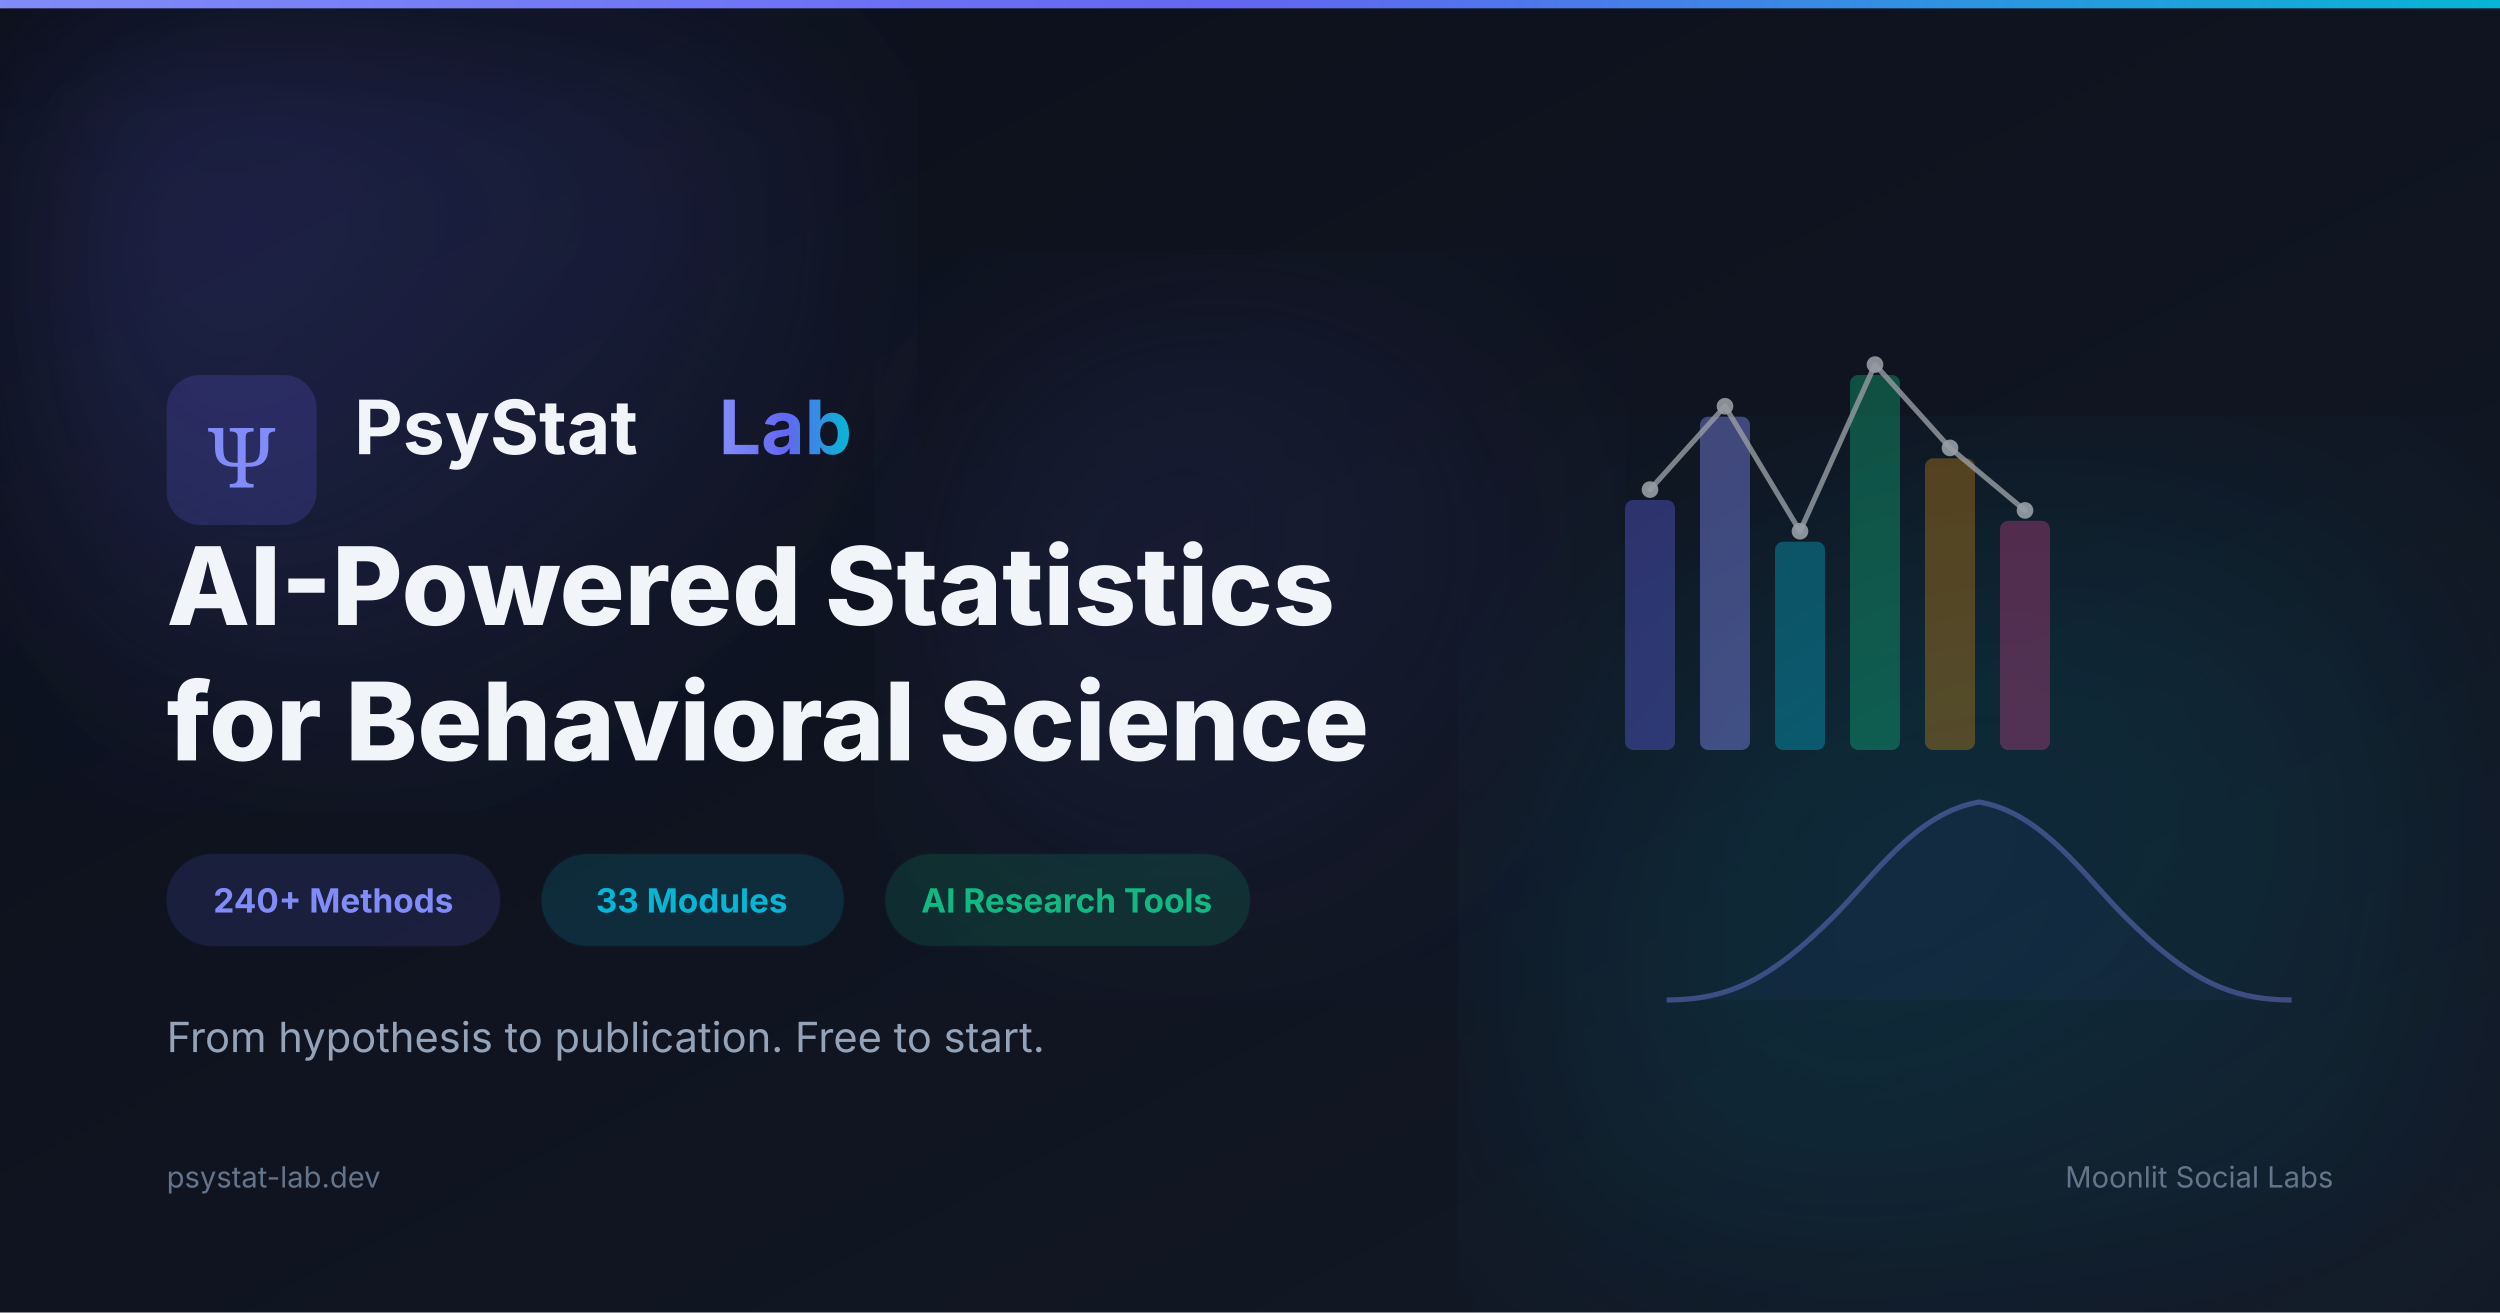
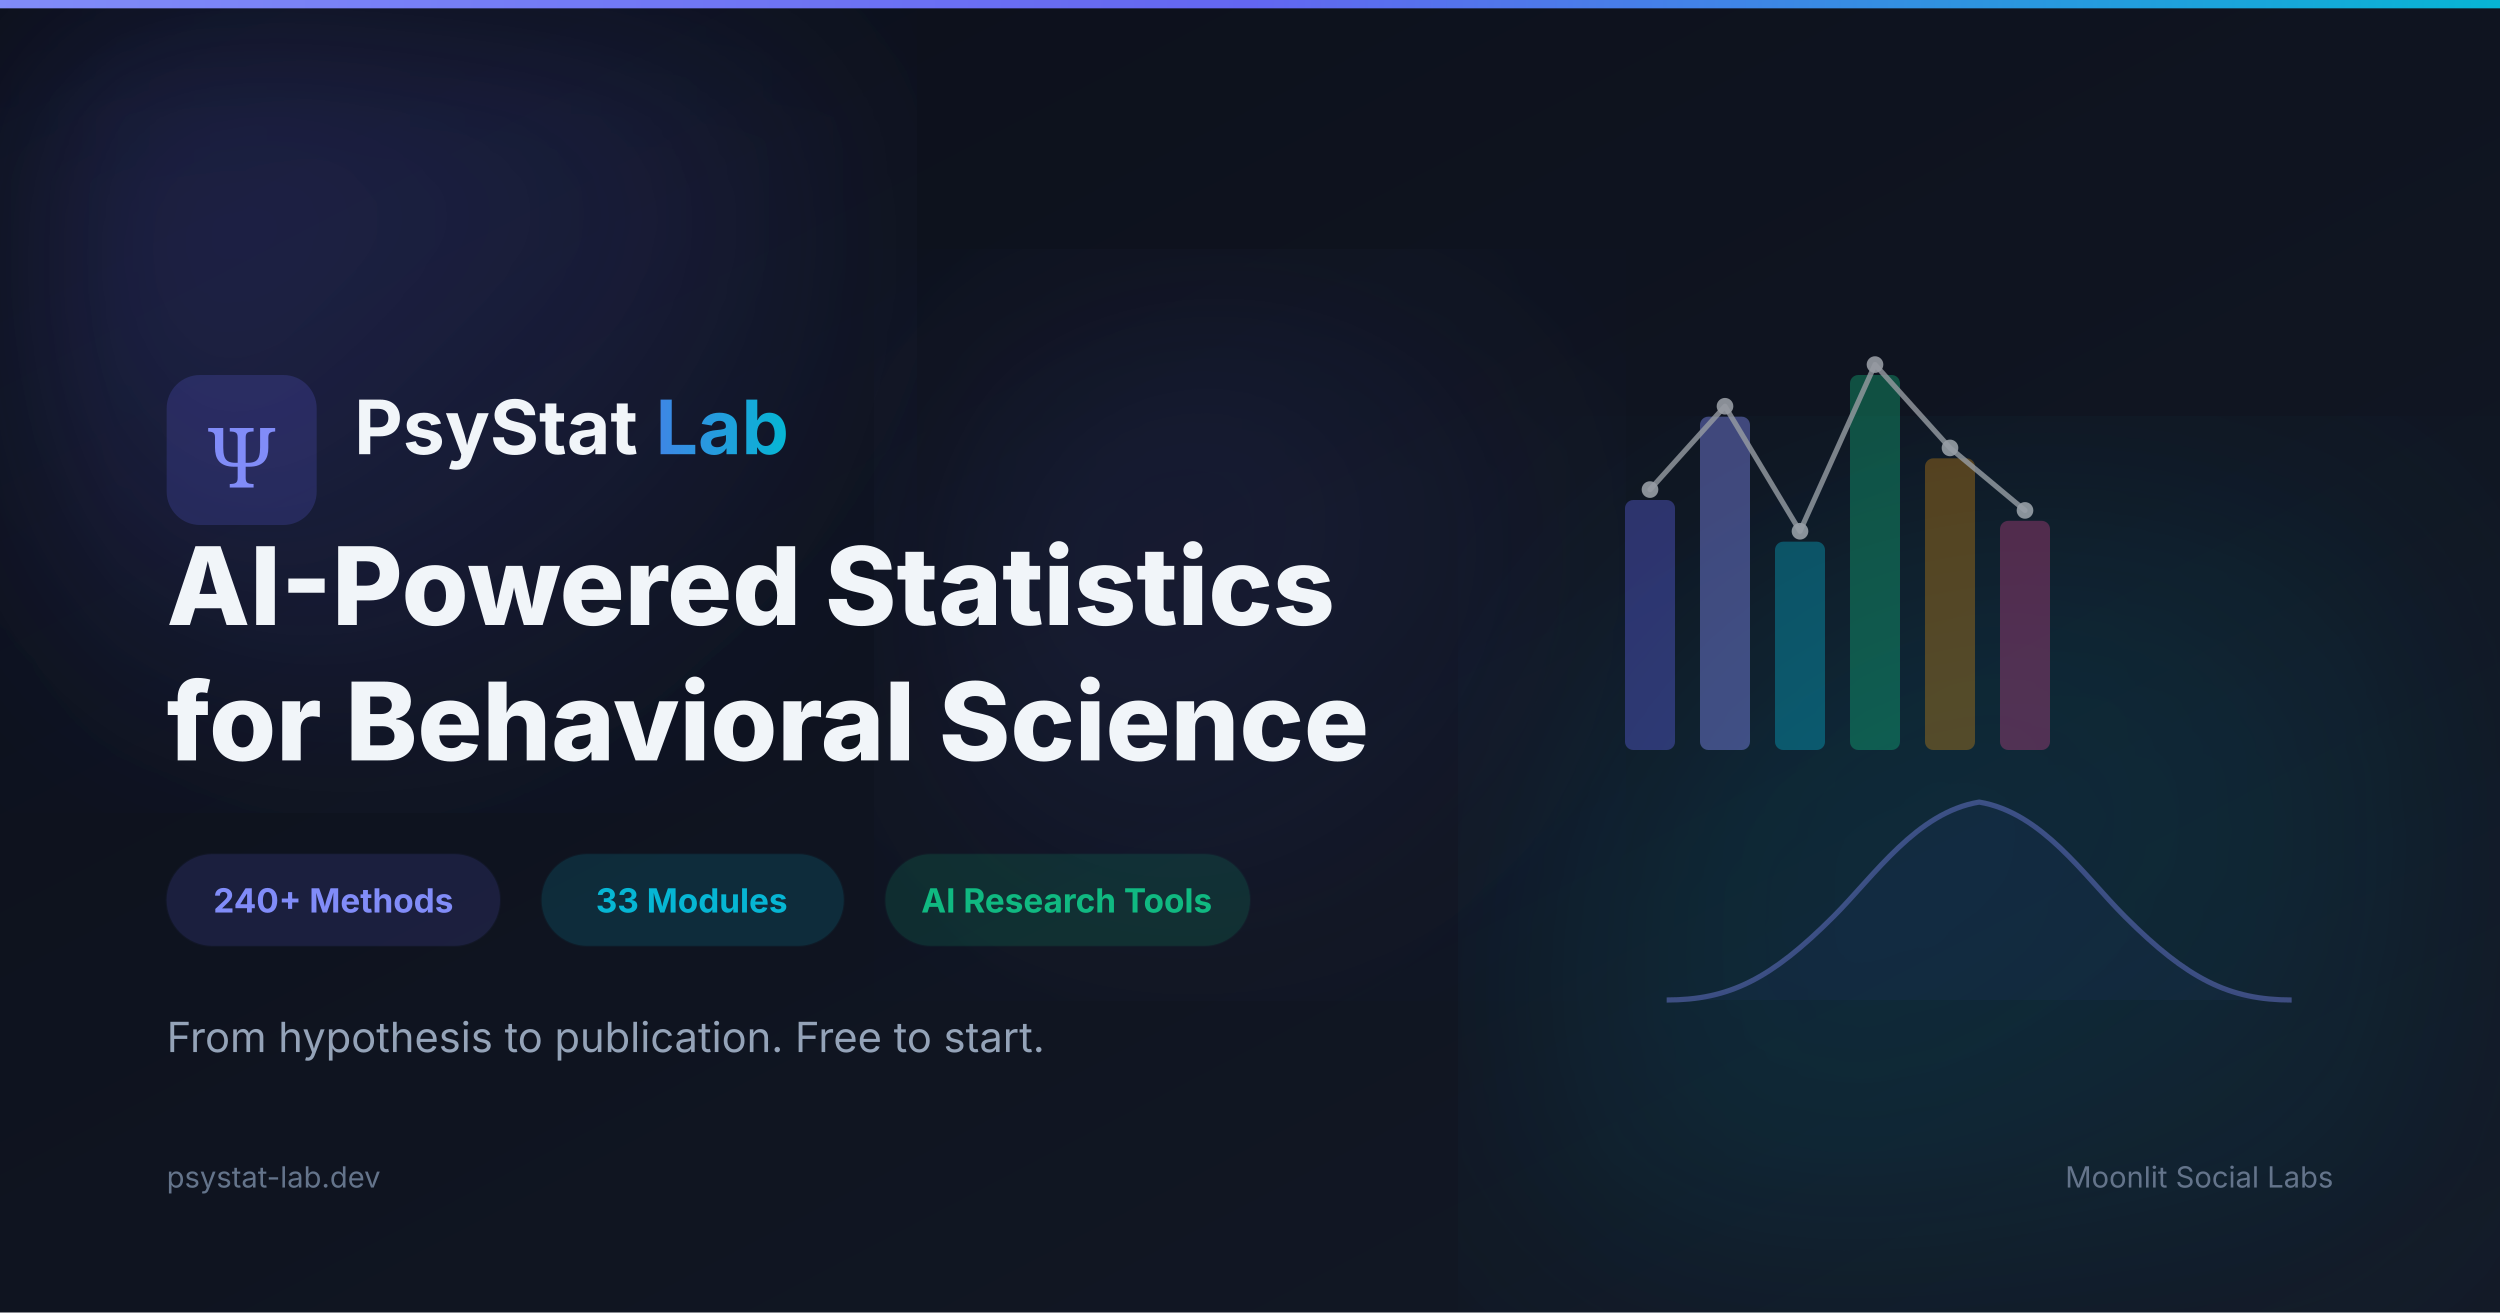
<svg xmlns="http://www.w3.org/2000/svg" width="1200" height="630" viewBox="0 0 1200 630">
  <defs>
    <linearGradient id="bg" x1="0" y1="0" x2="1" y2="1">
      <stop offset="0%" stop-color="#0B0F1A" />
      <stop offset="100%" stop-color="#131926" />
    </linearGradient>
    <linearGradient id="accent" x1="0" y1="0" x2="1" y2="0">
      <stop offset="0%" stop-color="#818CF8" />
      <stop offset="50%" stop-color="#6366F1" />
      <stop offset="100%" stop-color="#06B6D4" />
    </linearGradient>
    <linearGradient id="orb1" x1="0" y1="0" x2="1" y2="1">
      <stop offset="0%" stop-color="#6366F1" stop-opacity="0.3" />
      <stop offset="100%" stop-color="#6366F1" stop-opacity="0" />
    </linearGradient>
    <linearGradient id="orb2" x1="0" y1="0" x2="1" y2="1">
      <stop offset="0%" stop-color="#06B6D4" stop-opacity="0.2" />
      <stop offset="100%" stop-color="#06B6D4" stop-opacity="0" />
    </linearGradient>
    <filter id="blur1">
      <feGaussianBlur stdDeviation="60" />
    </filter>
    <filter id="blur2">
      <feGaussianBlur stdDeviation="80" />
    </filter>
  </defs>
  <rect width="1200" height="630" fill="url(#bg)" />
  <circle cx="200" cy="150" r="200" fill="url(#orb1)" filter="url(#blur1)" />
  <circle cx="1000" cy="500" r="250" fill="url(#orb2)" filter="url(#blur2)" />
  <circle cx="600" cy="300" r="150" fill="url(#orb1)" filter="url(#blur1)" opacity="0.5" />
  <rect x="0" y="0" width="1200" height="4" fill="url(#accent)" />
  <rect x="80" y="180" width="72" height="72" rx="16" fill="#6366F1" opacity="0.2" />
  <text x="116" y="234" font-family="Georgia, serif" font-size="40" fill="#818CF8" text-anchor="middle">Ψ</text>
-   <text x="170" y="218" font-family="-apple-system, BlinkMacSystemFont, 'Inter', 'Segoe UI', system-ui, sans-serif" font-size="36" font-weight="700" fill="#F1F5F9">PsyStat</text>
-   <text x="345" y="218" font-family="-apple-system, BlinkMacSystemFont, 'Inter', 'Segoe UI', system-ui, sans-serif" font-size="36" font-weight="700" fill="url(#accent)">Lab</text>
+   <text x="170" y="218" font-family="-apple-system, BlinkMacSystemFont, 'Inter', 'Segoe UI', system-ui, sans-serif" font-size="36" font-weight="700" fill="#F1F5F9">PsyStat <tspan fill="url(#accent)">Lab</tspan>
+   </text>
  <text x="80" y="300" font-family="-apple-system, BlinkMacSystemFont, 'Inter', 'Segoe UI', system-ui, sans-serif" font-size="52" font-weight="800" fill="#F1F5F9">AI-Powered Statistics</text>
  <text x="80" y="365" font-family="-apple-system, BlinkMacSystemFont, 'Inter', 'Segoe UI', system-ui, sans-serif" font-size="52" font-weight="800" fill="#F1F5F9">for Behavioral Science</text>
  <rect x="80" y="410" width="160" height="44" rx="22" fill="#6366F1" opacity="0.15" stroke="#6366F1" stroke-opacity="0.3" stroke-width="1" />
  <text x="160" y="438" font-family="-apple-system, BlinkMacSystemFont, 'Inter', 'Segoe UI', system-ui, sans-serif" font-size="16" font-weight="700" fill="#818CF8" text-anchor="middle">240+ Methods</text>
  <rect x="260" y="410" width="145" height="44" rx="22" fill="#06B6D4" opacity="0.15" stroke="#06B6D4" stroke-opacity="0.3" stroke-width="1" />
  <text x="332" y="438" font-family="-apple-system, BlinkMacSystemFont, 'Inter', 'Segoe UI', system-ui, sans-serif" font-size="16" font-weight="700" fill="#06B6D4" text-anchor="middle">33 Modules</text>
  <rect x="425" y="410" width="175" height="44" rx="22" fill="#10B981" opacity="0.15" stroke="#10B981" stroke-opacity="0.3" stroke-width="1" />
  <text x="512" y="438" font-family="-apple-system, BlinkMacSystemFont, 'Inter', 'Segoe UI', system-ui, sans-serif" font-size="16" font-weight="700" fill="#10B981" text-anchor="middle">AI Research Tools</text>
  <text x="80" y="505" font-family="-apple-system, BlinkMacSystemFont, 'Inter', 'Segoe UI', system-ui, sans-serif" font-size="20" fill="#94A3B8">From hypothesis to publication. Free to start.</text>
  <text x="80" y="570" font-family="-apple-system, BlinkMacSystemFont, 'Inter', 'Segoe UI', system-ui, sans-serif" font-size="14" fill="#64748B">psystat-lab.dev</text>
  <text x="1120" y="570" font-family="-apple-system, BlinkMacSystemFont, 'Inter', 'Segoe UI', system-ui, sans-serif" font-size="14" fill="#64748B" text-anchor="end">Moonlit Social Labs</text>
  <g transform="translate(780, 160)" opacity="0.6">
    <rect x="0" y="80" width="24" height="120" rx="4" fill="#6366F1" opacity="0.6" />
    <rect x="36" y="40" width="24" height="160" rx="4" fill="#818CF8" opacity="0.7" />
    <rect x="72" y="100" width="24" height="100" rx="4" fill="#06B6D4" opacity="0.6" />
    <rect x="108" y="20" width="24" height="180" rx="4" fill="#10B981" opacity="0.6" />
    <rect x="144" y="60" width="24" height="140" rx="4" fill="#F59E0B" opacity="0.5" />
    <rect x="180" y="90" width="24" height="110" rx="4" fill="#EC4899" opacity="0.5" />
    <polyline points="12,75 48,35 84,95 120,15 156,55 192,85" fill="none" stroke="#F1F5F9" stroke-width="2.5" stroke-linecap="round" stroke-linejoin="round" opacity="0.8" />
    <circle cx="12" cy="75" r="4" fill="#F1F5F9" opacity="0.9" />
    <circle cx="48" cy="35" r="4" fill="#F1F5F9" opacity="0.9" />
    <circle cx="84" cy="95" r="4" fill="#F1F5F9" opacity="0.9" />
    <circle cx="120" cy="15" r="4" fill="#F1F5F9" opacity="0.9" />
    <circle cx="156" cy="55" r="4" fill="#F1F5F9" opacity="0.9" />
    <circle cx="192" cy="85" r="4" fill="#F1F5F9" opacity="0.9" />
  </g>
  <g transform="translate(800, 380)" opacity="0.4">
    <path d="M0,100 C30,100 50,90 80,60 C100,40 120,10 150,5 C180,10 200,40 220,60 C250,90 270,100 300,100" fill="none" stroke="#818CF8" stroke-width="2.5" />
    <path d="M0,100 C30,100 50,90 80,60 C100,40 120,10 150,5 C180,10 200,40 220,60 C250,90 270,100 300,100 L300,100 L0,100 Z" fill="#6366F1" opacity="0.1" />
  </g>
</svg>
